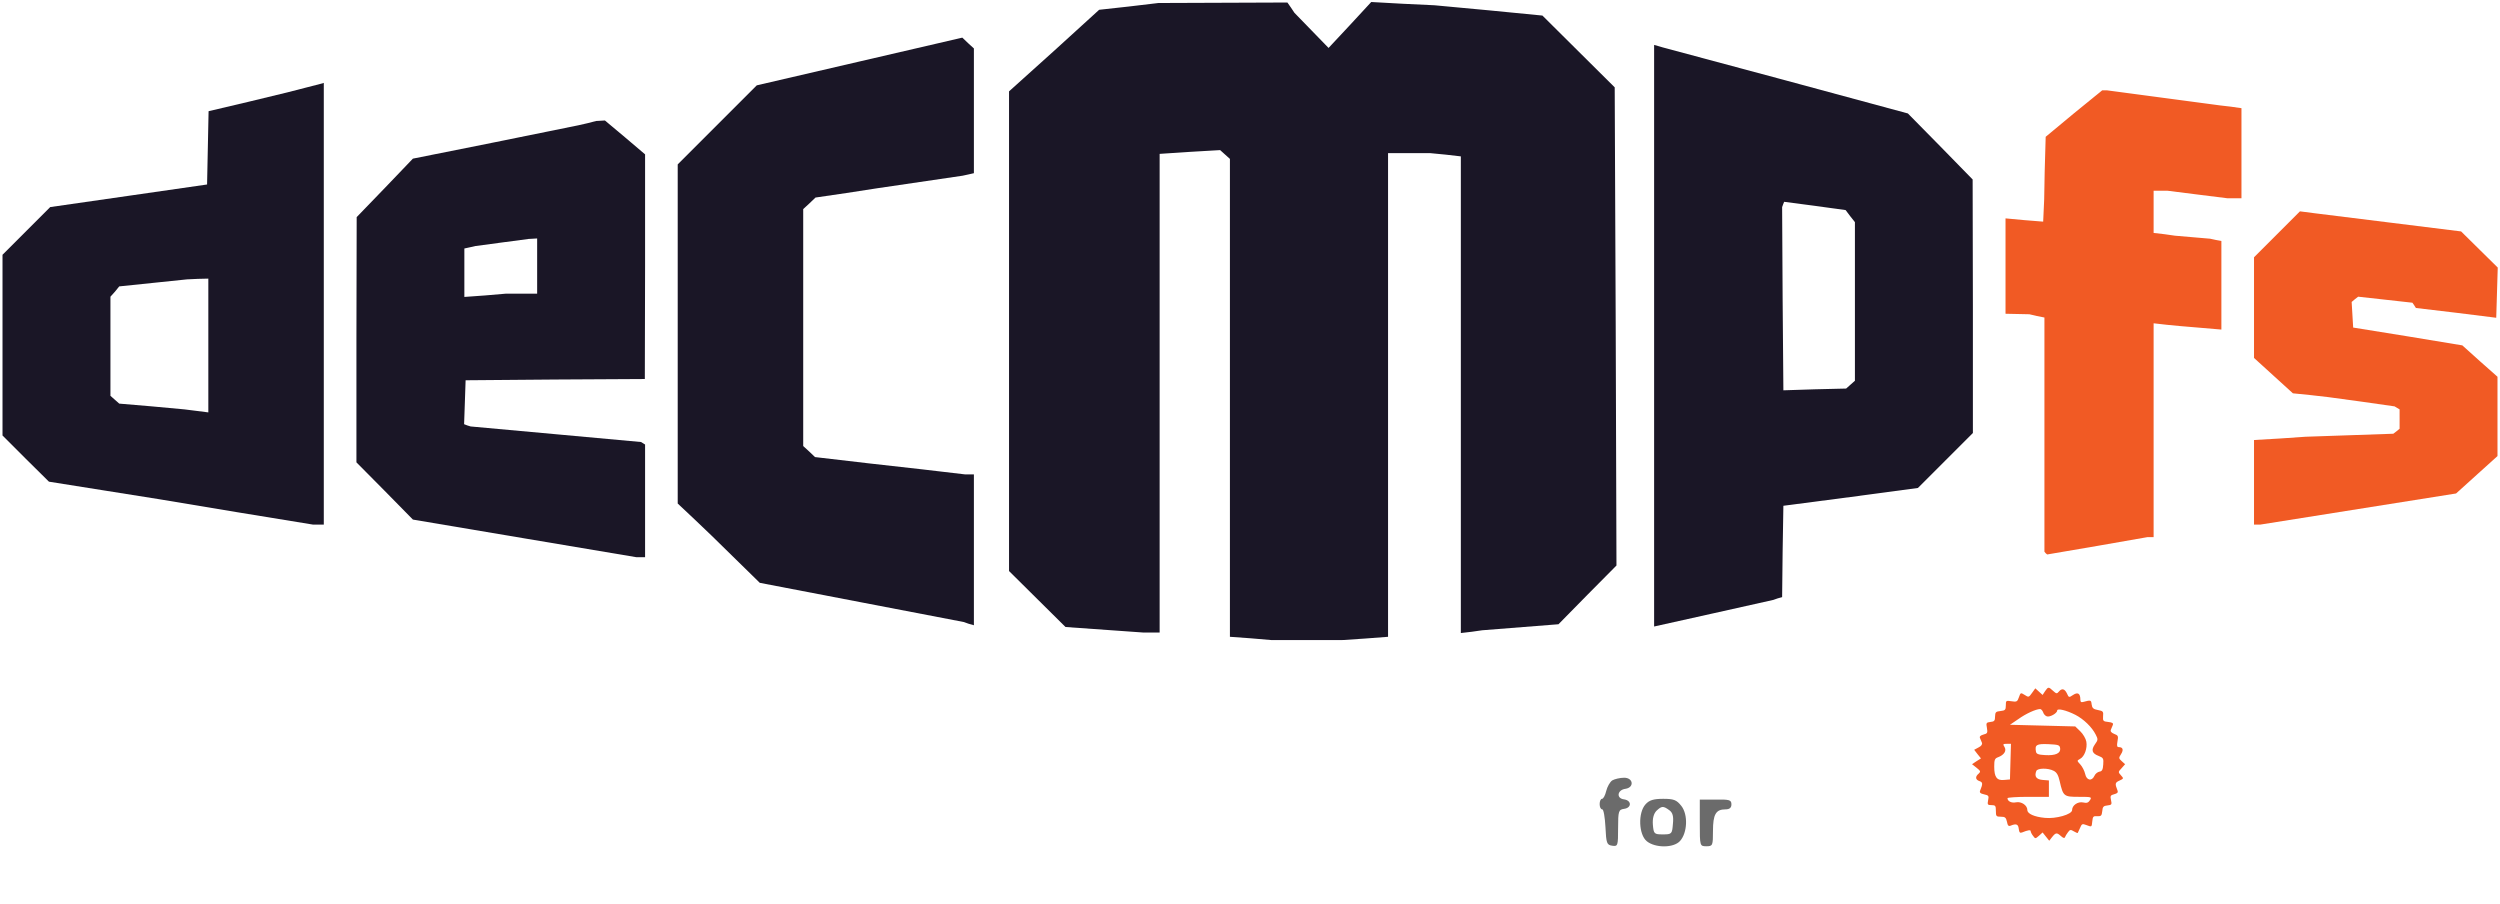
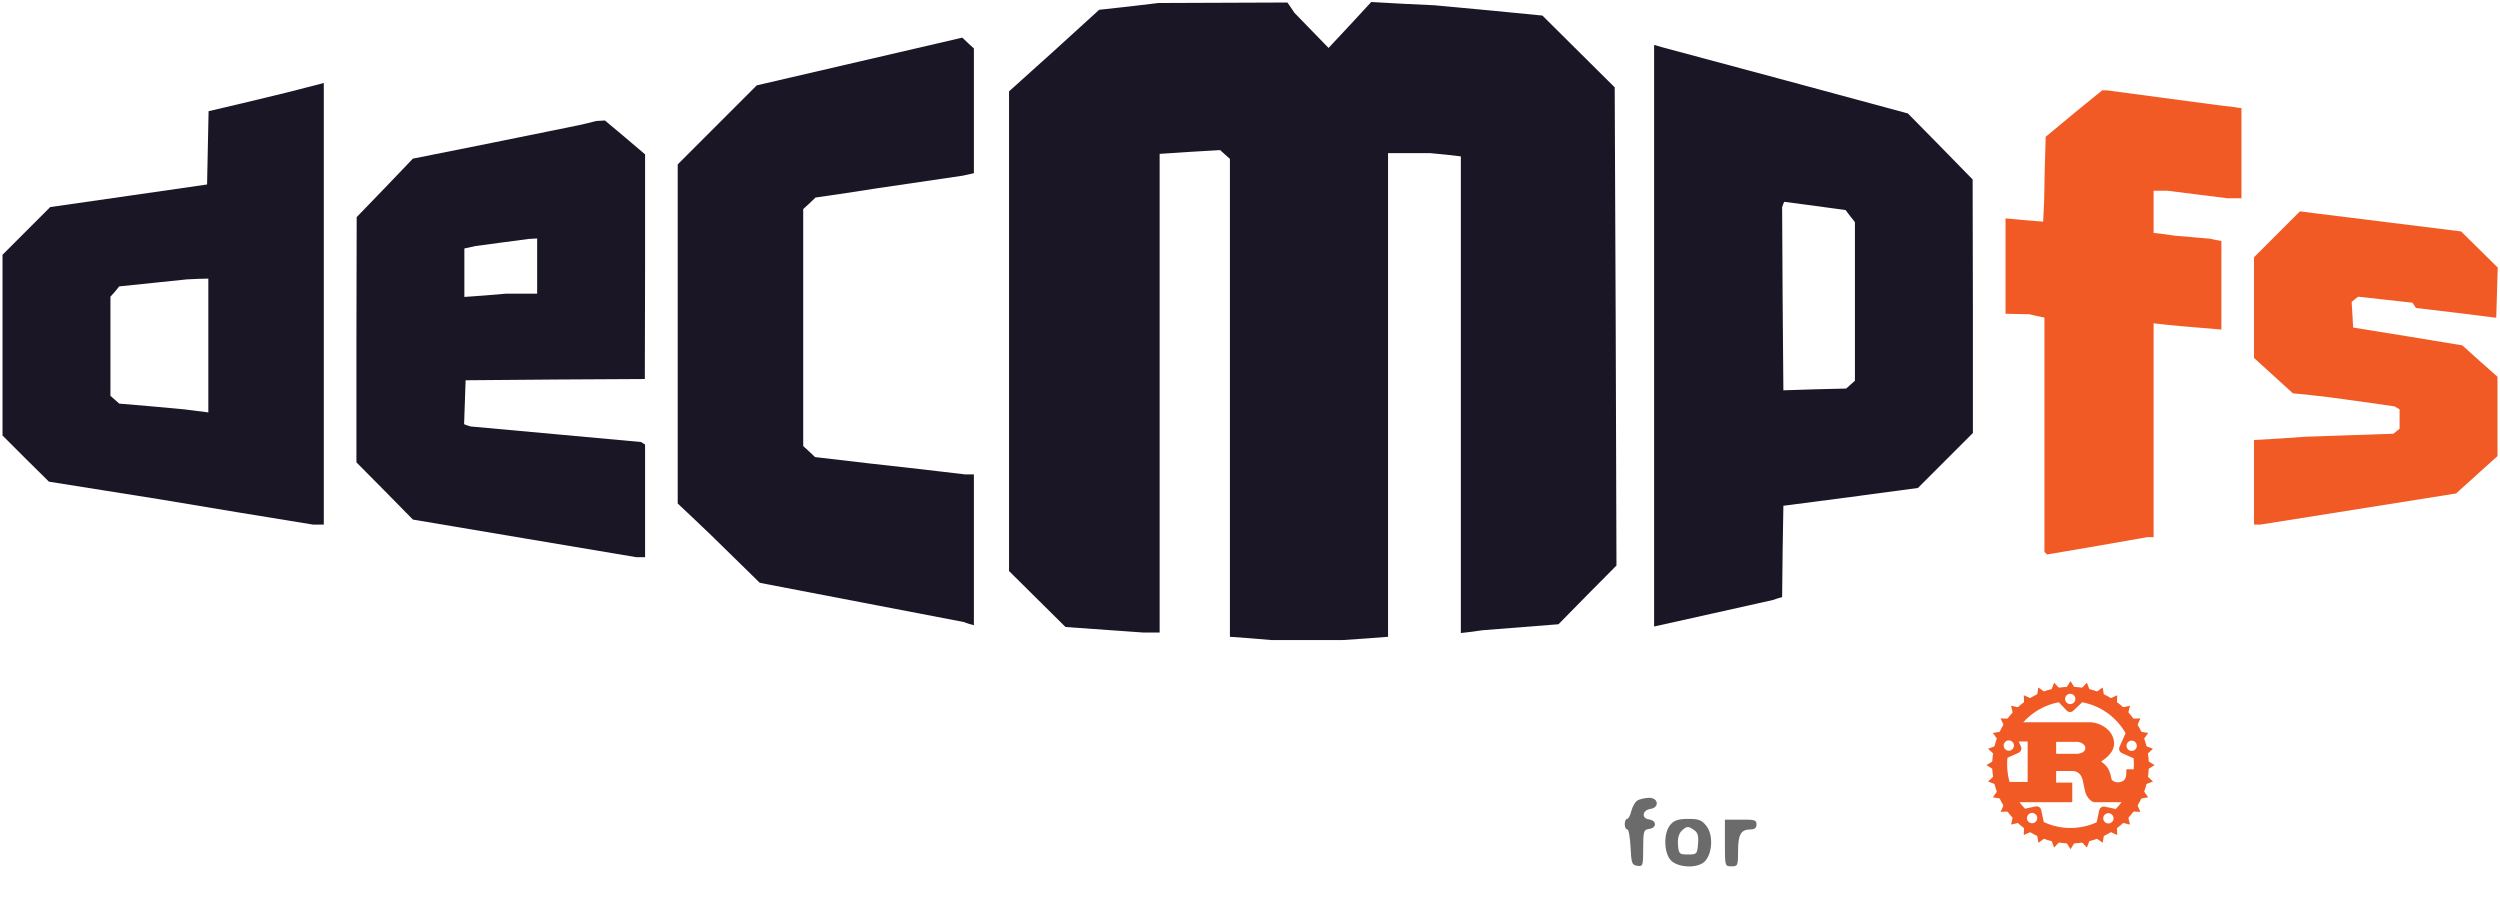
<svg xmlns="http://www.w3.org/2000/svg" viewBox="0 0 996 360" role="img" aria-label="deCMPfs for rust">
  <g transform="translate(0,256) scale(0.1,-0.1)" fill="#1a1626" stroke="none">
    <path d="M4497 2534 l-118 -13 -179 -163 -180 -162 0 -956 0 -955 113 -112 112 -111 155 -11 155 -11 33 0 32 0 0 954 0 953 121 8 120 7 20 -18 19 -17 0 -952 0 -952 83 -6 82 -7 141 0 141 0 91 6 92 7 0 963 0 964 84 0 83 0 62 -6 61 -7 0 -950 0 -949 43 5 42 6 152 12 152 12 115 117 116 117 -3 952 -4 953 -144 143 -144 143 -215 21 -215 20 -126 6 -126 7 -85 -92 -85 -91 -68 70 -68 70 -14 21 -14 20 -257 -1 -257 -1 -118 -14z" />
    <path d="M3420 2314 l-405 -94 -157 -157 -158 -158 0 -676 0 -675 68 -64 67 -64 96 -94 96 -94 406 -78 406 -78 20 -7 21 -6 0 300 0 301 -17 0 -18 0 -85 10 -85 10 -214 24 -214 25 -23 22 -24 22 0 472 0 472 25 23 24 23 123 18 123 19 170 25 170 25 23 5 22 5 0 248 0 249 -23 21 -23 22 -5 -1 -4 -1 -405 -94z" />
    <path d="M6590 1223 l0 -1159 238 53 237 53 17 6 18 5 2 182 3 182 268 35 268 36 109 109 110 110 0 505 -1 505 -129 132 -129 131 -488 132 -488 131 -17 5 -18 5 0 -1158z m781 476 l19 -24 0 -316 0 -316 -17 -15 -18 -16 -125 -3 -125 -4 -3 365 -2 365 4 11 4 10 122 -16 123 -17 18 -24z" />
    <path d="M1215 2210 l-70 -18 -157 -38 -157 -37 -3 -146 -3 -146 -312 -45 -313 -45 -95 -95 -95 -95 0 -360 0 -360 92 -92 93 -92 220 -35 220 -35 306 -51 306 -50 22 0 21 0 0 880 0 880 -2 -1 -3 -1 -70 -18z m-385 -1026 l0 -267 -47 6 -48 6 -130 12 -130 11 -18 16 -17 15 0 197 0 198 18 20 17 21 135 14 135 14 43 2 42 1 0 -266z" />
    <path d="M2340 2069 l-35 -8 -330 -67 -330 -66 -112 -117 -112 -116 -1 -488 0 -489 113 -114 112 -114 445 -75 446 -75 17 0 17 0 0 224 0 225 -8 5 -8 5 -339 31 -340 31 -13 4 -13 5 3 87 3 88 357 3 357 2 1 448 0 447 -80 68 -80 67 -17 -1 -18 -1 -35 -9z m-200 -569 l0 -110 -62 0 -63 0 -82 -7 -83 -6 0 96 0 97 23 5 22 5 105 14 105 14 18 1 17 1 0 -110z" />
  </g>
  <g transform="translate(0,256) scale(0.1,-0.1)" fill="#f15a24" stroke="none">
    <path d="M8262 2108 l-112 -93 -2 -70 -2 -70 -1 -55 -1 -55 -2 -44 -2 -44 -75 6 -75 7 0 -190 0 -190 48 -1 47 -1 30 -7 30 -6 0 -467 0 -466 5 -6 6 -5 199 34 200 35 13 0 12 0 0 426 0 426 53 -6 52 -5 83 -7 82 -7 0 177 0 176 -22 4 -23 5 -70 6 -70 6 -42 6 -43 5 0 84 0 84 28 0 28 0 119 -15 120 -15 28 0 27 0 0 179 0 180 -42 6 -43 5 -225 30 -225 30 -10 0 -10 0 -113 -92z" />
    <path d="M9071 1626 l-91 -91 0 -201 0 -200 78 -71 77 -70 70 -7 70 -8 132 -18 133 -19 10 -6 10 -6 0 -38 0 -39 -12 -10 -13 -10 -175 -6 -175 -6 -102 -7 -103 -6 0 -168 0 -169 13 0 12 0 390 62 390 62 83 75 82 74 0 158 0 158 -70 62 -70 63 -218 36 -217 35 -3 51 -3 51 13 11 13 10 108 -12 108 -12 7 -10 7 -11 160 -19 160 -20 3 100 3 100 -73 72 -73 72 -290 36 -290 36 -31 4 -31 4 -92 -92z" />
  </g>
-   <g transform="translate(610 292) scale(1.05)">
+   <g transform="translate(620 300) scale(1.05)">
    <g transform="translate(0,54) scale(0.1,-0.1)" fill="#6b6b6b" stroke="none">
      <path d="M308 360 c-9 -6 -19 -24 -23 -40 -4 -17 -11 -30 -16 -30 -5 0 -9 -9 -9 -20 0 -11 4 -20 10 -20 5 0 10 -30 12 -67 3 -62 5 -68 26 -71 21 -3 22 0 22 67 0 65 2 70 23 73 29 4 29 32 -1 36 -30 4 -25 36 6 40 34 5 30 42 -5 42 -16 0 -36 -5 -45 -10z" />
      <path d="M434 269 c-29 -32 -26 -115 5 -140 32 -26 102 -26 126 1 28 31 31 100 5 133 -18 23 -29 27 -69 27 -36 0 -53 -5 -67 -21z m90 -22 c13 -9 17 -23 14 -52 -3 -38 -4 -40 -38 -40 -33 0 -35 2 -38 36 -2 24 3 42 13 53 20 19 26 20 49 3z" />
      <path d="M640 198 c0 -87 0 -88 25 -88 24 0 25 3 25 58 0 63 11 82 47 82 16 0 23 6 23 19 0 17 -8 19 -60 18 l-60 0 0 -89z" />
    </g>
  </g>
-   <g transform="translate(778 264) scale(0.66)">
-     <g transform="translate(0,120) scale(0.1,-0.1)" fill="#f15a24" stroke="none">
-       <path d="M557 1028 l-15 -23 -22 20 -22 20 -20 -28 c-19 -27 -21 -27 -44 -12 -24 15 -25 15 -35 -14 -9 -27 -14 -29 -45 -24 -33 5 -34 4 -34 -25 0 -27 -4 -31 -32 -34 -29 -3 -32 -7 -33 -33 0 -25 -4 -31 -28 -33 -25 -3 -27 -6 -21 -36 5 -30 3 -34 -21 -40 -18 -5 -25 -12 -21 -21 3 -8 9 -21 12 -29 3 -9 -4 -20 -21 -28 l-26 -14 20 -26 21 -26 -27 -17 -27 -18 28 -22 c24 -19 25 -23 12 -35 -22 -18 -20 -37 5 -45 20 -7 21 -16 4 -57 -5 -12 1 -18 24 -23 27 -6 30 -9 24 -36 -5 -26 -3 -29 21 -29 23 0 26 -4 26 -35 0 -32 2 -35 30 -35 26 0 31 -5 37 -31 4 -23 10 -28 22 -23 34 14 46 9 49 -19 3 -22 7 -27 20 -22 34 14 52 17 52 8 0 -5 6 -18 14 -28 14 -19 14 -19 36 0 l22 20 20 -25 20 -25 18 23 c22 27 28 27 53 5 13 -12 21 -14 24 -7 2 6 10 20 18 30 12 17 17 17 35 6 12 -7 23 -12 24 -10 1 2 7 15 14 30 10 25 14 27 37 18 35 -13 33 -14 37 23 3 28 6 32 30 30 23 -1 27 3 30 30 2 27 8 33 31 35 26 3 28 6 22 32 -6 26 -3 30 20 36 19 5 24 11 19 23 -16 40 -15 47 12 59 26 12 26 13 9 32 -18 19 -17 21 4 43 l21 24 -20 18 c-19 17 -19 20 -5 42 17 26 12 43 -12 43 -12 0 -14 7 -9 35 6 32 4 36 -20 45 -17 7 -24 15 -20 25 3 8 9 21 12 29 4 11 -3 15 -28 18 -30 3 -33 6 -31 34 3 29 0 32 -31 38 -28 5 -35 12 -38 34 -3 27 -5 27 -50 15 -13 -4 -18 0 -18 13 0 38 -15 48 -44 29 -25 -17 -26 -16 -37 9 -14 29 -31 33 -49 11 -12 -14 -15 -13 -35 5 -27 25 -29 25 -48 -2z m-12 -127 c3 -11 13 -22 22 -25 17 -7 63 18 63 35 0 15 55 2 110 -26 50 -26 100 -74 123 -120 14 -27 14 -32 -5 -58 -24 -34 -18 -55 22 -70 28 -11 31 -15 28 -52 -2 -31 -7 -41 -23 -43 -11 -2 -25 -13 -30 -25 -16 -35 -48 -28 -56 11 -4 18 -17 44 -29 57 -21 23 -22 23 -2 34 27 14 45 64 38 104 -3 18 -20 47 -37 63 l-30 29 -197 5 -197 5 50 34 c46 33 105 60 132 61 6 0 14 -9 18 -19z m-197 -298 l-3 -108 -35 -3 c-44 -5 -60 17 -60 80 0 41 3 50 23 57 37 14 53 39 39 62 -11 17 -9 19 13 19 l26 0 -3 -107z m300 80 c4 -30 -28 -45 -91 -41 -41 2 -53 7 -55 21 -8 41 4 48 75 45 61 -3 68 -5 71 -25z m-39 -136 c18 -9 28 -26 36 -62 21 -92 25 -95 115 -95 78 0 80 -1 68 -20 -10 -16 -20 -19 -41 -14 -32 7 -67 -17 -67 -46 0 -26 -98 -54 -164 -47 -64 6 -106 25 -106 47 0 29 -36 53 -68 47 -27 -6 -52 6 -52 25 0 4 56 8 125 8 l125 0 0 49 0 50 -37 3 c-39 3 -52 21 -39 54 7 18 71 19 105 1z" />
-     </g>
+   <g transform="translate(778 258) scale(0.66)">
+     <path fill="#f15a24" d="m71.05 23.68c-26.06 0-47.27 21.22-47.27 47.27s21.22 47.27 47.27 47.27 47.27-21.22 47.27-47.27-21.22-47.27-47.27-47.27zm-.07 4.2a3.1 3.11 0 0 1 3.02 3.11 3.11 3.11 0 0 1 -6.22 0 3.11 3.11 0 0 1 3.2-3.11zm7.12 5.12a38.27 38.27 0 0 1 26.2 18.66l-3.67 8.28c-.63 1.43.02 3.11 1.44 3.75l7.06 3.13a38.27 38.27 0 0 1 .08 6.64h-3.93c-.39 0-.55.26-.55.64v1.8c0 4.24-2.39 5.17-4.49 5.4-2 .23-4.21-.84-4.49-2.06-1.18-6.63-3.14-8.04-6.24-10.49 3.85-2.44 7.85-6.05 7.85-10.87 0-5.21-3.57-8.49-6-10.1-3.42-2.25-7.2-2.7-8.22-2.7h-40.6a38.27 38.27 0 0 1 21.41-12.08l4.79 5.02c1.08 1.13 2.87 1.18 4 .09zm-44.2 23.02a3.11 3.11 0 0 1 3.02 3.11 3.11 3.11 0 0 1 -6.22 0 3.11 3.11 0 0 1 3.2-3.11zm74.15.14a3.11 3.11 0 0 1 3.02 3.11 3.11 3.11 0 0 1 -6.22 0 3.11 3.11 0 0 1 3.2-3.11zm-68.29.5h5.42v24.44h-10.94a38.27 38.27 0 0 1 -1.24-14.61l6.7-2.98c1.43-.64 2.08-2.31 1.44-3.74zm22.62.26h12.91c.67 0 4.71.77 4.71 3.8 0 2.51-3.1 3.41-5.65 3.41h-11.98zm0 17.56h9.89c.9 0 4.83.26 6.08 5.28.39 1.54 1.26 6.56 1.85 8.17.59 1.8 2.98 5.4 5.53 5.4h16.14a38.27 38.27 0 0 1 -3.54 4.1l-6.57-1.41c-1.53-.33-3.04.65-3.37 2.18l-1.56 7.28a38.27 38.27 0 0 1 -31.91-.15l-1.56-7.28c-.33-1.53-1.83-2.51-3.36-2.18l-6.43 1.38a38.27 38.27 0 0 1 -3.32-3.92h31.27c.35 0 .59-.06.59-.39v-11.06c0-.32-.24-.39-.59-.39h-9.15zm-14.43 25.33a3.11 3.11 0 0 1 3.02 3.11 3.11 3.11 0 0 1 -6.22 0 3.11 3.11 0 0 1 3.2-3.11zm46.05.14a3.11 3.11 0 0 1 3.02 3.11 3.11 3.11 0 0 1 -6.22 0 3.11 3.11 0 0 1 3.2-3.11z" />
+     <path fill="#f15a24" fill-rule="evenodd" d="m115.68 70.95a44.63 44.63 0 0 1 -44.63 44.63 44.63 44.63 0 0 1 -44.63-44.63 44.63 44.63 0 0 1 44.63-44.63 44.63 44.63 0 0 1 44.63 44.63zm-.84-4.31 6.96 4.31-6.96 4.31 5.98 5.59-7.66 2.87 4.78 6.65-8.09 1.32 3.4 7.46-8.19-.29 1.88 7.98-7.98-1.88.29 8.19-7.46-3.4-1.32 8.09-6.65-4.78-2.87 7.66-5.59-5.98-4.31 6.96-4.31-6.96-5.59 5.98-2.87-7.66-6.65 4.78-1.32-8.09-7.46 3.4.29-8.19-7.98 1.88 1.88-7.98-8.19.29 3.4-7.46-8.09-1.32 4.78-6.65-7.66-2.87 5.98-5.59-6.96-4.31 6.96-4.31-5.98-5.59 7.66-2.87-4.78-6.65 8.09-1.32-3.4-7.46 8.19.29-1.88-7.98 7.98 1.88-.29-8.19 7.46 3.4 1.32-8.09 6.65 4.78 2.87-7.66 5.59 5.98 4.31-6.96 4.31 6.96 5.59-5.98 2.87 7.66 6.65-4.78 1.32 8.09 7.46-3.4-.29 8.19 7.98-1.88-1.88 7.98 8.19-.29-3.4 7.46 8.09 1.32-4.78 6.65 7.66 2.87z" />
  </g>
</svg>
